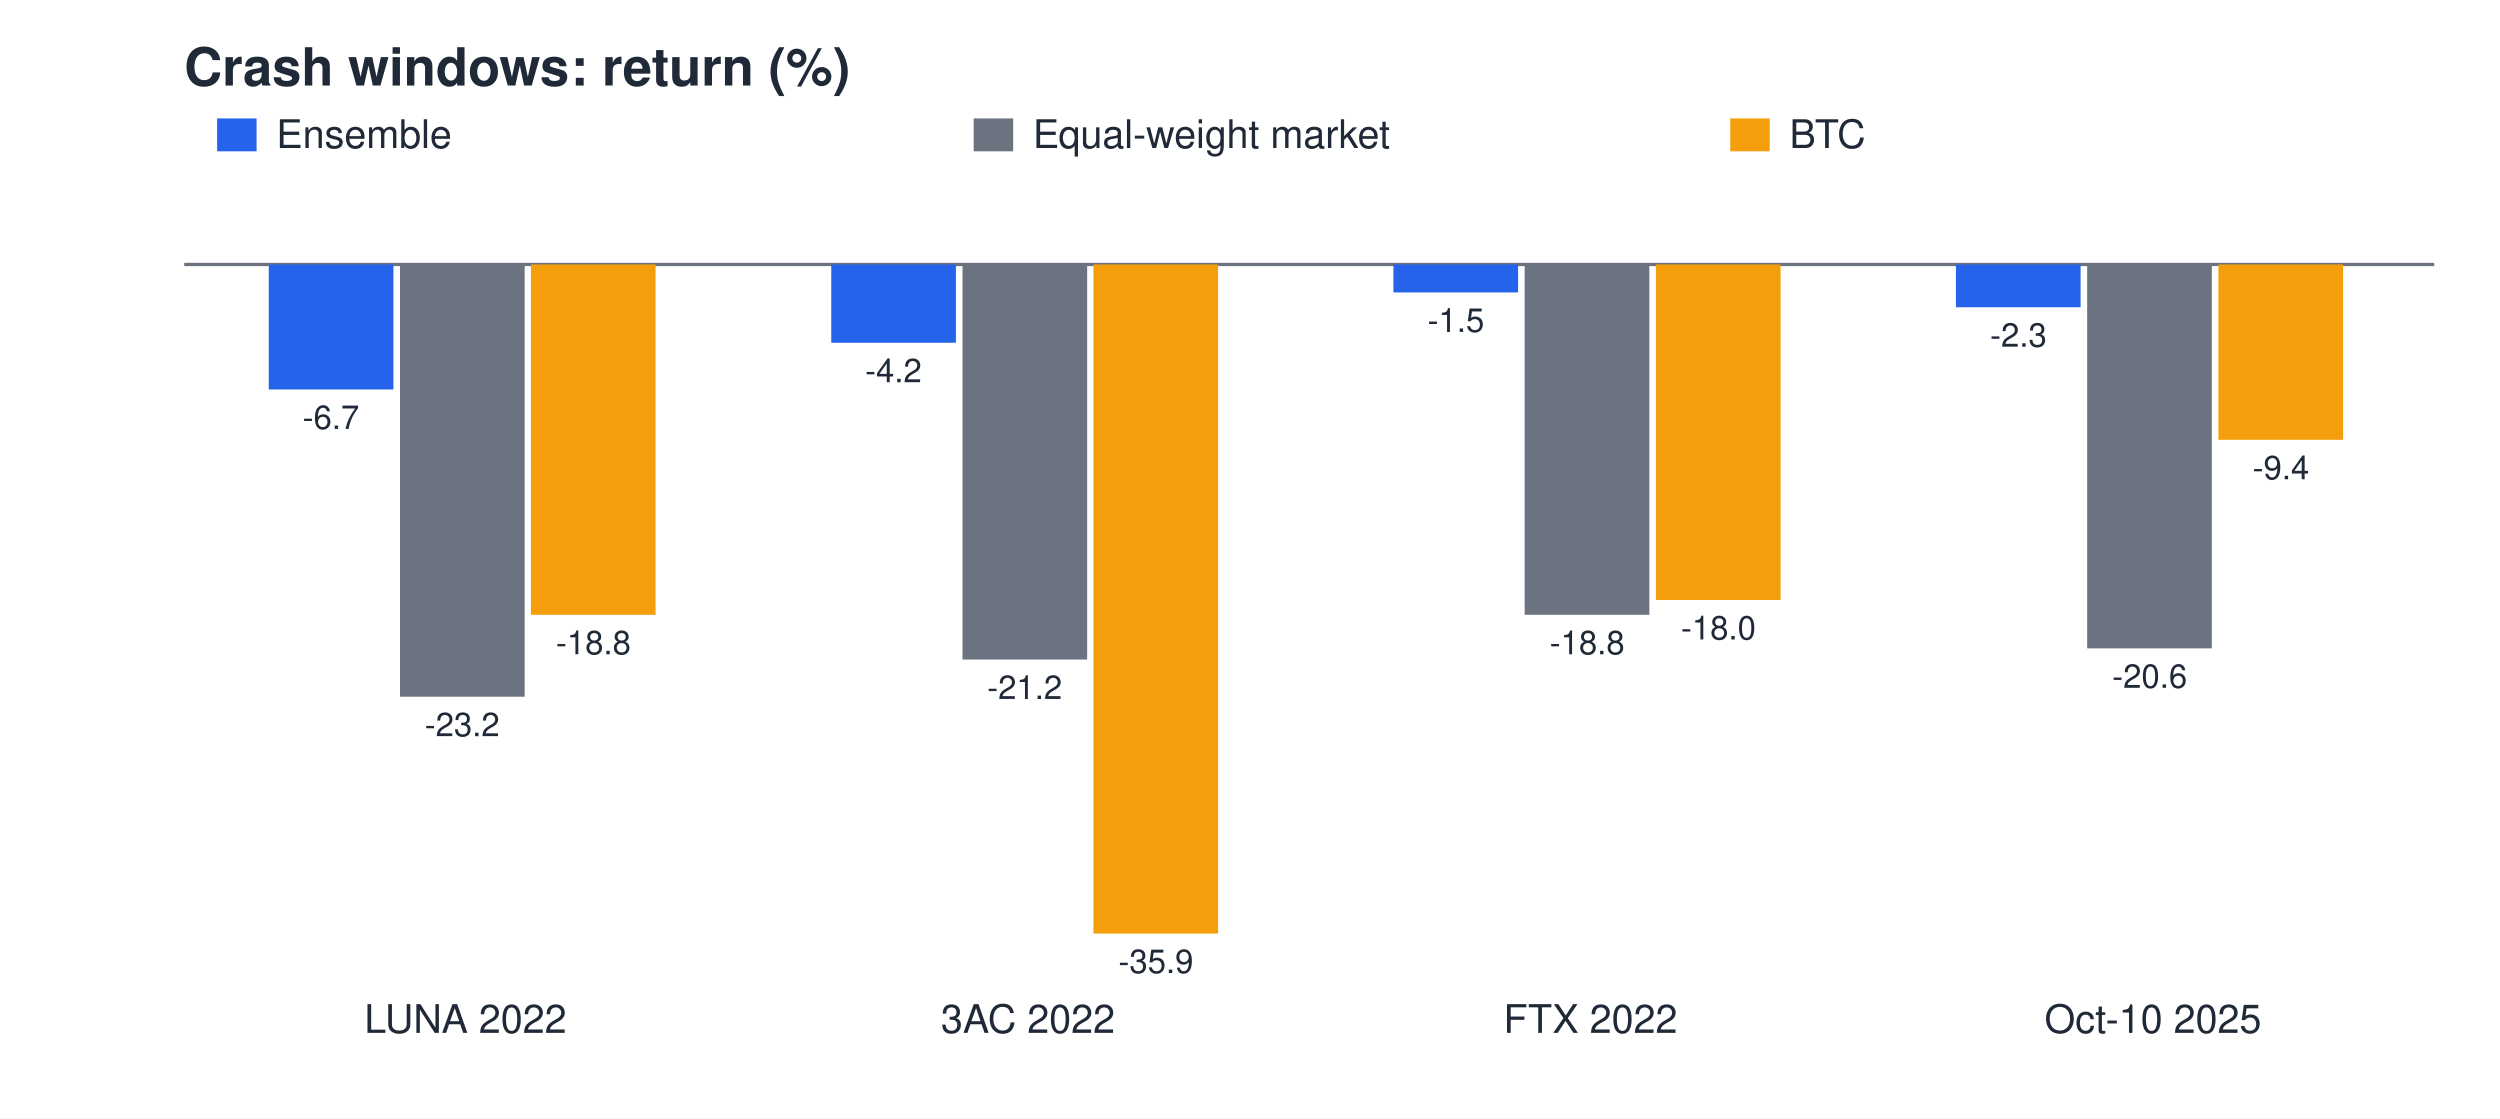
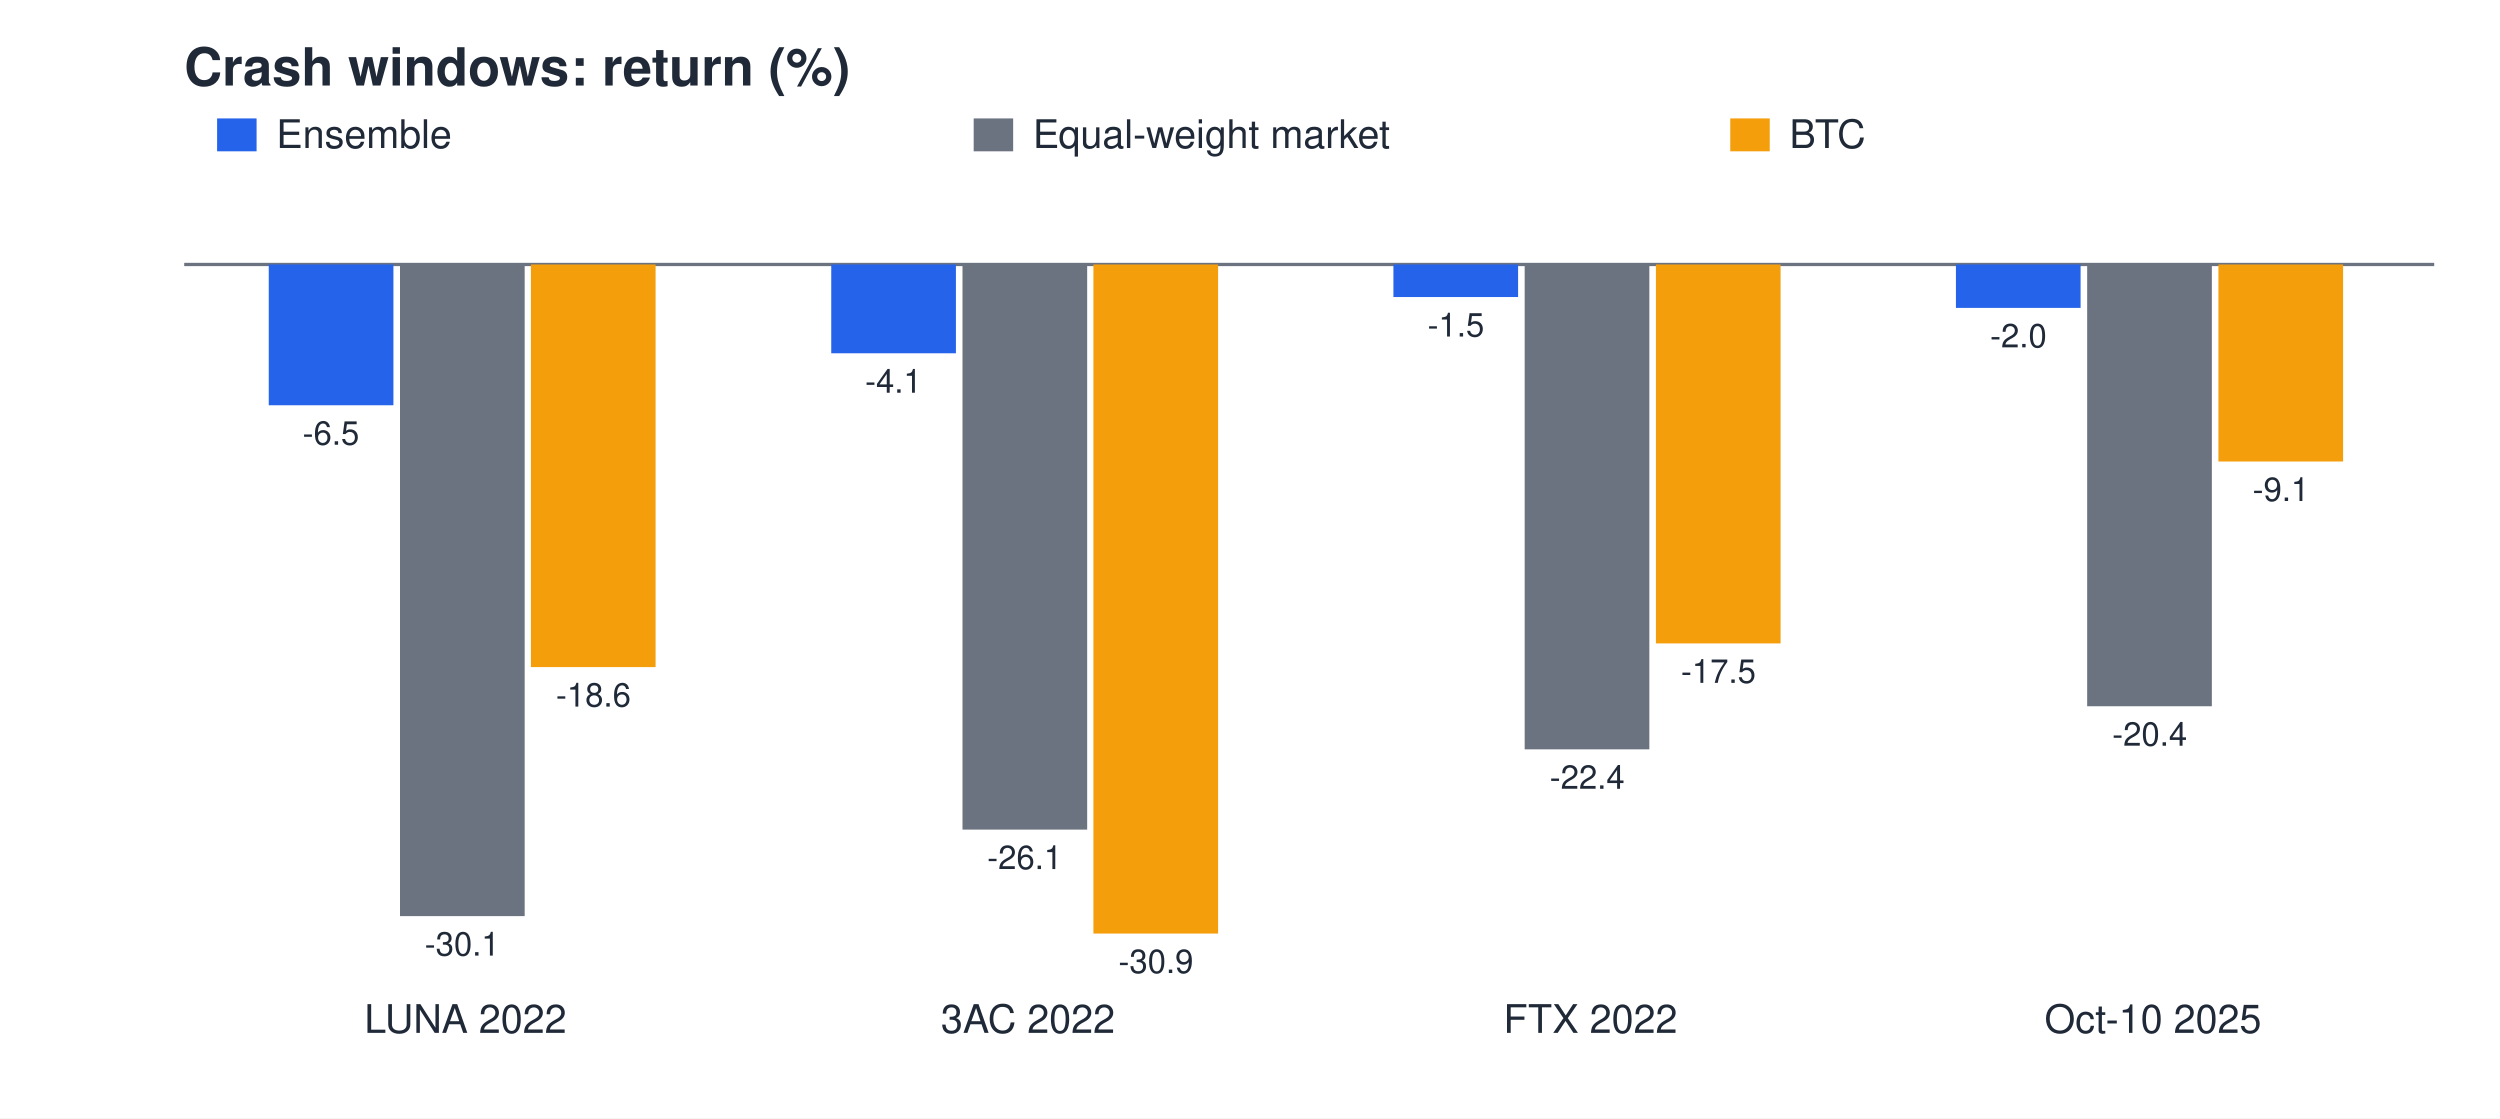
<svg xmlns="http://www.w3.org/2000/svg" width="760" height="340" viewBox="0 0 760 340">
  <rect width="100%" height="100%" fill="#ffffff" />
  <text x="56" y="26" font-family="Helvetica,Arial,sans-serif" font-size="16" font-weight="600" fill="#1f2937">Crash windows: return (%)</text>
  <line x1="56" x2="740" y1="80.4" y2="80.4" stroke="#6b7280" />
-   <rect x="81.7" y="80.4" width="37.9" height="38.0" fill="#2563eb" />
-   <text x="100.6" y="130.4" font-family="Helvetica,Arial,sans-serif" font-size="10" fill="#1f2937" text-anchor="middle">-6.7</text>
-   <rect x="121.6" y="80.4" width="37.9" height="131.4" fill="#6b7280" />
-   <text x="140.5" y="223.8" font-family="Helvetica,Arial,sans-serif" font-size="10" fill="#1f2937" text-anchor="middle">-23.2</text>
-   <rect x="161.4" y="80.4" width="37.9" height="106.5" fill="#f59e0b" />
-   <text x="180.4" y="198.9" font-family="Helvetica,Arial,sans-serif" font-size="10" fill="#1f2937" text-anchor="middle">-18.8</text>
+   <rect x="81.7" y="80.4" width="37.9" height="42.8" fill="#2563eb" />
+   <text x="100.6" y="135.2" font-family="Helvetica,Arial,sans-serif" font-size="10" fill="#1f2937" text-anchor="middle">-6.5</text>
+   <rect x="121.6" y="80.4" width="37.9" height="198.1" fill="#6b7280" />
+   <text x="140.5" y="290.5" font-family="Helvetica,Arial,sans-serif" font-size="10" fill="#1f2937" text-anchor="middle">-30.1</text>
+   <rect x="161.4" y="80.4" width="37.9" height="122.4" fill="#f59e0b" />
+   <text x="180.4" y="214.8" font-family="Helvetica,Arial,sans-serif" font-size="10" fill="#1f2937" text-anchor="middle">-18.6</text>
  <text x="141.5" y="314" font-family="Helvetica,Arial,sans-serif" font-size="12" fill="#1f2937" text-anchor="middle">LUNA 2022</text>
-   <rect x="252.7" y="80.4" width="37.9" height="23.8" fill="#2563eb" />
-   <text x="271.6" y="116.2" font-family="Helvetica,Arial,sans-serif" font-size="10" fill="#1f2937" text-anchor="middle">-4.2</text>
-   <rect x="292.6" y="80.4" width="37.9" height="120.1" fill="#6b7280" />
-   <text x="311.5" y="212.5" font-family="Helvetica,Arial,sans-serif" font-size="10" fill="#1f2937" text-anchor="middle">-21.2</text>
+   <rect x="252.7" y="80.4" width="37.9" height="27.0" fill="#2563eb" />
+   <text x="271.6" y="119.4" font-family="Helvetica,Arial,sans-serif" font-size="10" fill="#1f2937" text-anchor="middle">-4.1</text>
+   <rect x="292.6" y="80.4" width="37.9" height="171.8" fill="#6b7280" />
+   <text x="311.5" y="264.2" font-family="Helvetica,Arial,sans-serif" font-size="10" fill="#1f2937" text-anchor="middle">-26.1</text>
  <rect x="332.4" y="80.4" width="37.9" height="203.4" fill="#f59e0b" />
-   <text x="351.4" y="295.8" font-family="Helvetica,Arial,sans-serif" font-size="10" fill="#1f2937" text-anchor="middle">-35.9</text>
+   <text x="351.4" y="295.8" font-family="Helvetica,Arial,sans-serif" font-size="10" fill="#1f2937" text-anchor="middle">-30.9</text>
  <text x="312.5" y="314" font-family="Helvetica,Arial,sans-serif" font-size="12" fill="#1f2937" text-anchor="middle">3AC 2022</text>
-   <rect x="423.6" y="80.4" width="37.9" height="8.5" fill="#2563eb" />
-   <text x="442.6" y="100.9" font-family="Helvetica,Arial,sans-serif" font-size="10" fill="#1f2937" text-anchor="middle">-1.5</text>
-   <rect x="463.5" y="80.4" width="37.9" height="106.5" fill="#6b7280" />
-   <text x="482.5" y="198.9" font-family="Helvetica,Arial,sans-serif" font-size="10" fill="#1f2937" text-anchor="middle">-18.8</text>
-   <rect x="503.4" y="80.4" width="37.9" height="102.0" fill="#f59e0b" />
-   <text x="522.4" y="194.4" font-family="Helvetica,Arial,sans-serif" font-size="10" fill="#1f2937" text-anchor="middle">-18.0</text>
+   <rect x="423.6" y="80.4" width="37.9" height="9.9" fill="#2563eb" />
+   <text x="442.6" y="102.3" font-family="Helvetica,Arial,sans-serif" font-size="10" fill="#1f2937" text-anchor="middle">-1.5</text>
+   <rect x="463.5" y="80.4" width="37.9" height="147.4" fill="#6b7280" />
+   <text x="482.5" y="239.8" font-family="Helvetica,Arial,sans-serif" font-size="10" fill="#1f2937" text-anchor="middle">-22.4</text>
+   <rect x="503.4" y="80.4" width="37.9" height="115.2" fill="#f59e0b" />
+   <text x="522.4" y="207.6" font-family="Helvetica,Arial,sans-serif" font-size="10" fill="#1f2937" text-anchor="middle">-17.5</text>
  <text x="483.5" y="314" font-family="Helvetica,Arial,sans-serif" font-size="12" fill="#1f2937" text-anchor="middle">FTX 2022</text>
-   <rect x="594.6" y="80.4" width="37.9" height="13.0" fill="#2563eb" />
-   <text x="613.6" y="105.4" font-family="Helvetica,Arial,sans-serif" font-size="10" fill="#1f2937" text-anchor="middle">-2.3</text>
-   <rect x="634.5" y="80.4" width="37.9" height="116.7" fill="#6b7280" />
-   <text x="653.5" y="209.1" font-family="Helvetica,Arial,sans-serif" font-size="10" fill="#1f2937" text-anchor="middle">-20.6</text>
-   <rect x="674.4" y="80.4" width="37.9" height="53.3" fill="#f59e0b" />
-   <text x="693.4" y="145.7" font-family="Helvetica,Arial,sans-serif" font-size="10" fill="#1f2937" text-anchor="middle">-9.4</text>
+   <rect x="594.6" y="80.4" width="37.9" height="13.2" fill="#2563eb" />
+   <text x="613.6" y="105.6" font-family="Helvetica,Arial,sans-serif" font-size="10" fill="#1f2937" text-anchor="middle">-2.0</text>
+   <rect x="634.5" y="80.4" width="37.9" height="134.3" fill="#6b7280" />
+   <text x="653.5" y="226.7" font-family="Helvetica,Arial,sans-serif" font-size="10" fill="#1f2937" text-anchor="middle">-20.4</text>
+   <rect x="674.4" y="80.4" width="37.9" height="59.9" fill="#f59e0b" />
+   <text x="693.4" y="152.3" font-family="Helvetica,Arial,sans-serif" font-size="10" fill="#1f2937" text-anchor="middle">-9.1</text>
  <text x="654.5" y="314" font-family="Helvetica,Arial,sans-serif" font-size="12" fill="#1f2937" text-anchor="middle">Oct-10 2025</text>
  <rect x="66" y="36" width="12" height="10" fill="#2563eb" />
  <text x="84" y="45" font-family="Helvetica,Arial,sans-serif" font-size="12" fill="#1f2937">Ensemble</text>
  <rect x="296" y="36" width="12" height="10" fill="#6b7280" />
  <text x="314" y="45" font-family="Helvetica,Arial,sans-serif" font-size="12" fill="#1f2937">Equal-weight market</text>
  <rect x="526" y="36" width="12" height="10" fill="#f59e0b" />
  <text x="544" y="45" font-family="Helvetica,Arial,sans-serif" font-size="12" fill="#1f2937">BTC</text>
</svg>
